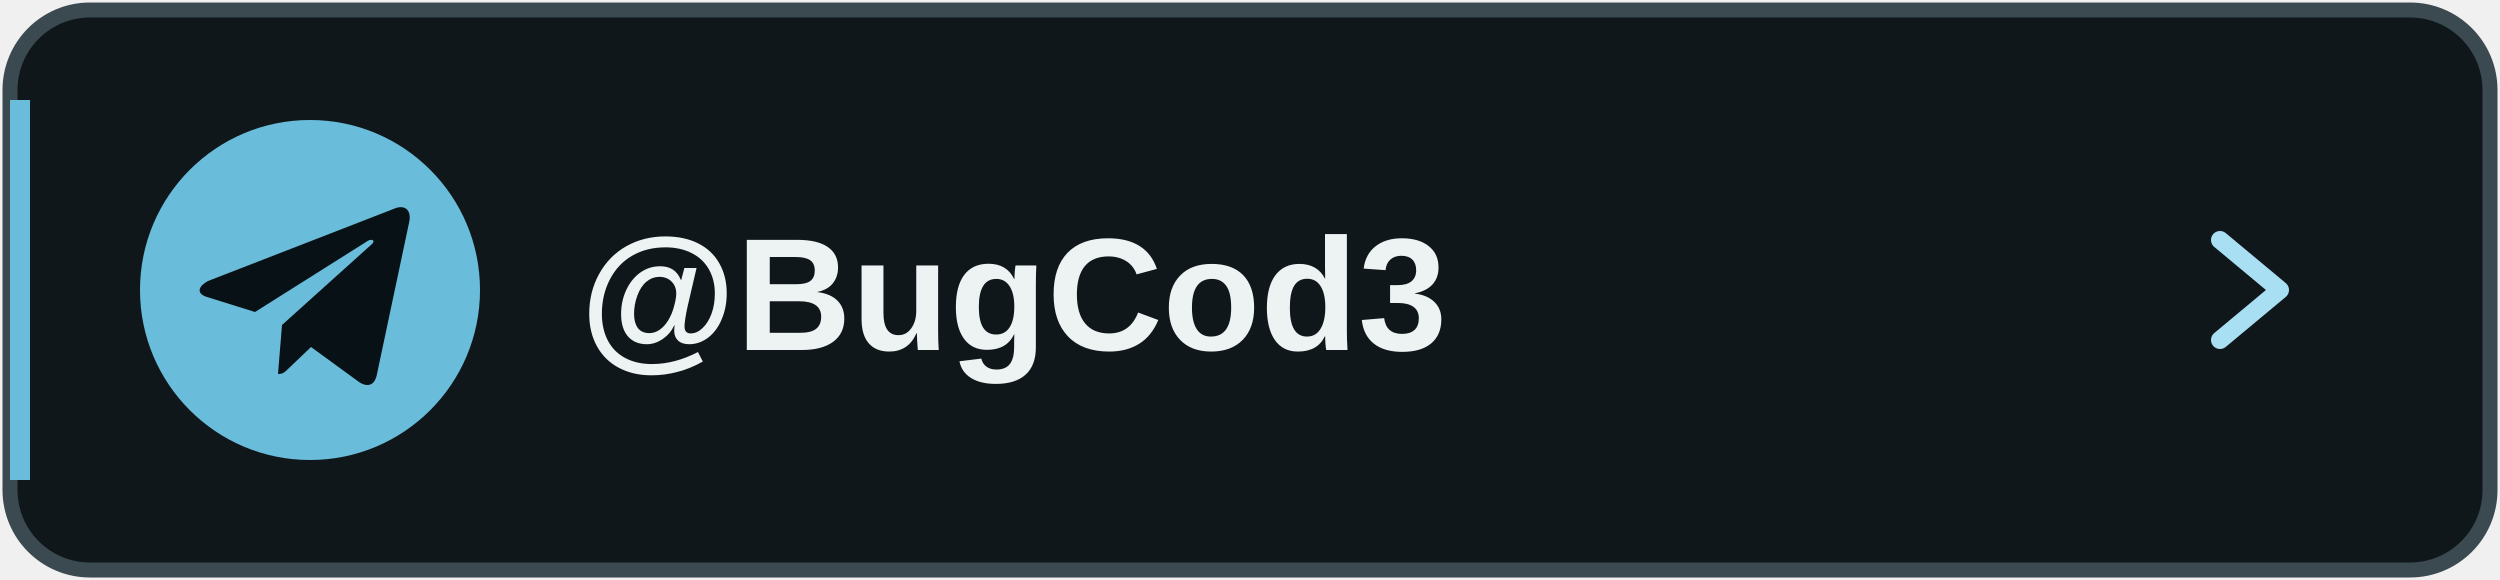
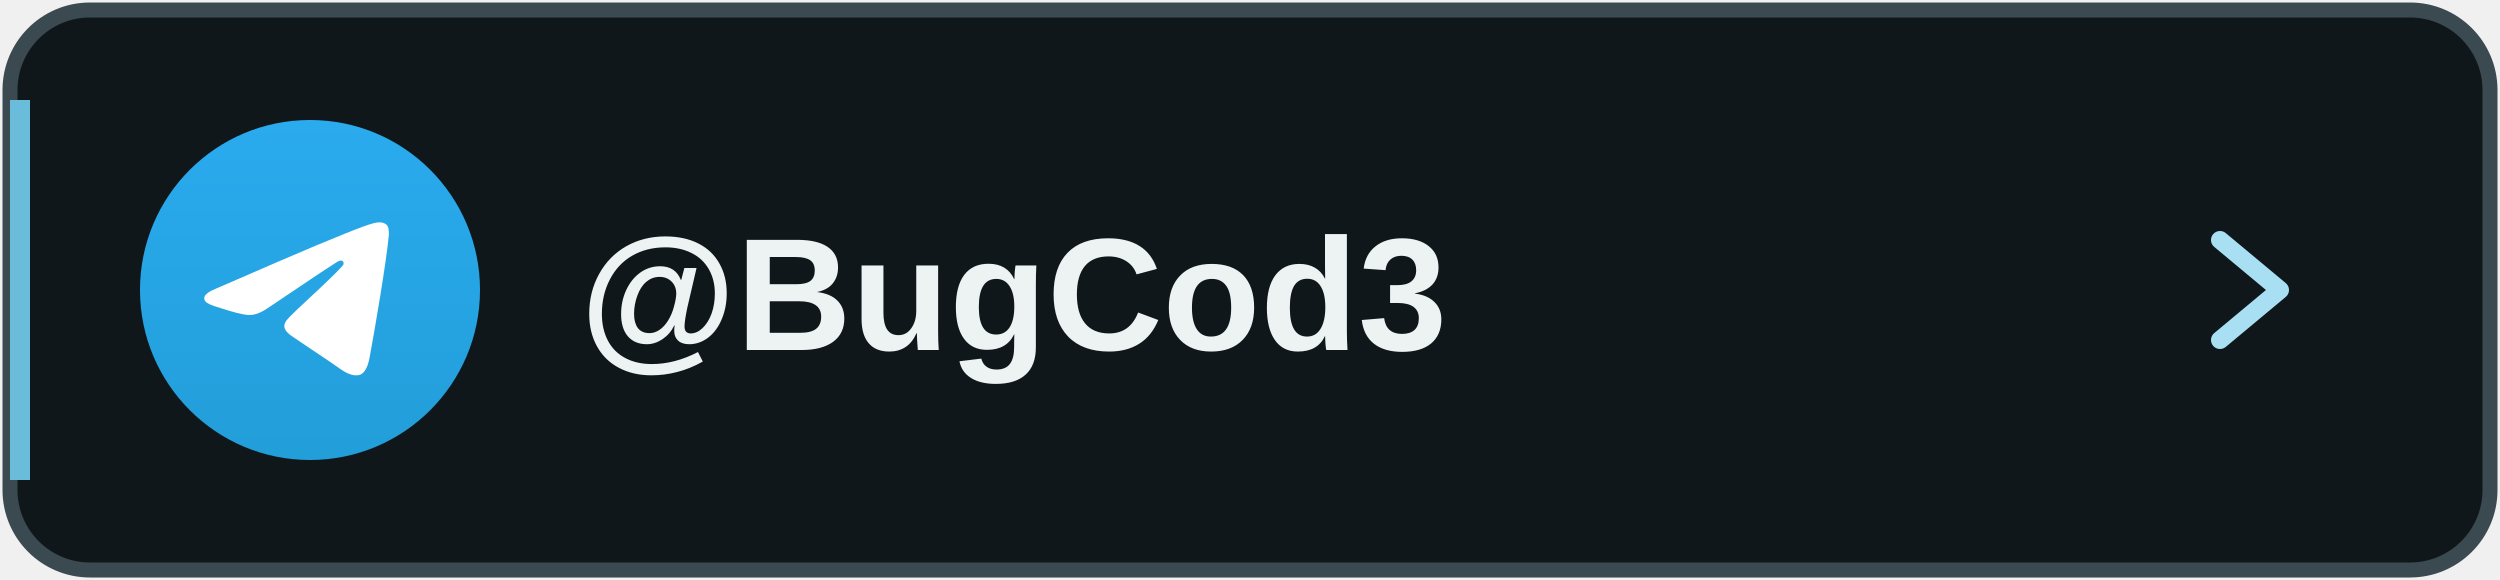
<svg xmlns="http://www.w3.org/2000/svg" width="250" height="58" viewBox="0 0 250 58" role="img" aria-labelledby="title desc">
+   <defs>
+     <linearGradient id="telegram-blue" x1="50%" y1="0%" x2="50%" y2="99.258%">
+       <stop offset="0%" stop-color="#2AABEE" />
+       <stop offset="100%" stop-color="#229ED9" />
+     </linearGradient>
+   </defs>
  <rect x="1" y="1" width="248" height="56" rx="8" fill="#10171b" stroke="#3b4a51" stroke-width="1.5" />
  <path d="M2 10v38" stroke="#69bddb" stroke-width="2" />
-   <circle cx="31" cy="29" r="17" fill="#69bddb" />
-   <path d="m20.8 28.1 18.8-7.3c.9-.3 1.6.2 1.3 1.5l-3.2 15.1c-.2 1.1-.9 1.4-1.8.8l-4.8-3.5-2.3 2.2c-.3.3-.5.5-1 .5l.4-4.9 9-8.1c.4-.4-.1-.6-.6-.2l-11.1 7-4.8-1.5c-1-.3-1-1 .1-1.6Z" fill="#081116" />
+   <g transform="translate(14 12) scale(.034)">
+     <circle cx="500" cy="500" r="500" fill="url(#telegram-blue)" />
+     <path d="M226.328,494.722 C372.089,431.217 469.285,389.35 517.917,369.122 C656.773,311.367 685.625,301.335 704.431,301.004 C708.568,300.931 717.816,301.956 723.806,306.817 C728.865,310.921 730.257,316.466 730.923,320.357 C731.589,324.249 732.418,333.114 731.759,340.041 C724.234,419.102 691.675,610.965 675.111,699.515 C668.102,736.984 654.301,749.548 640.941,750.777 C611.905,753.449 589.856,731.588 561.733,713.153 C517.727,684.306 492.866,666.349 450.15,638.2 C400.784,605.669 432.786,587.789 460.919,558.569 C468.282,550.921 596.215,434.556 598.691,424 C599.001,422.68 599.288,417.759 596.365,415.16 C593.441,412.562 589.126,413.45 586.012,414.157 C581.599,415.159 511.298,461.625 375.11,553.556 C355.155,567.259 337.081,573.935 320.887,573.585 C303.034,573.199 268.693,563.491 243.164,555.192 C211.851,545.014 186.964,539.633 189.132,522.346 C190.26,513.343 202.659,504.135 226.328,494.722 Z" fill="#fff" />
+   </g>
  <text x="58" y="35" fill="#edf2f3" font-family="Segoe UI, Arial, sans-serif" font-size="16" font-weight="600">@BugCod3</text>
  <path d="m222 24 6 5-6 5" fill="none" stroke="#a8dff3" stroke-linecap="round" stroke-linejoin="round" stroke-width="1.8" />
</svg>
